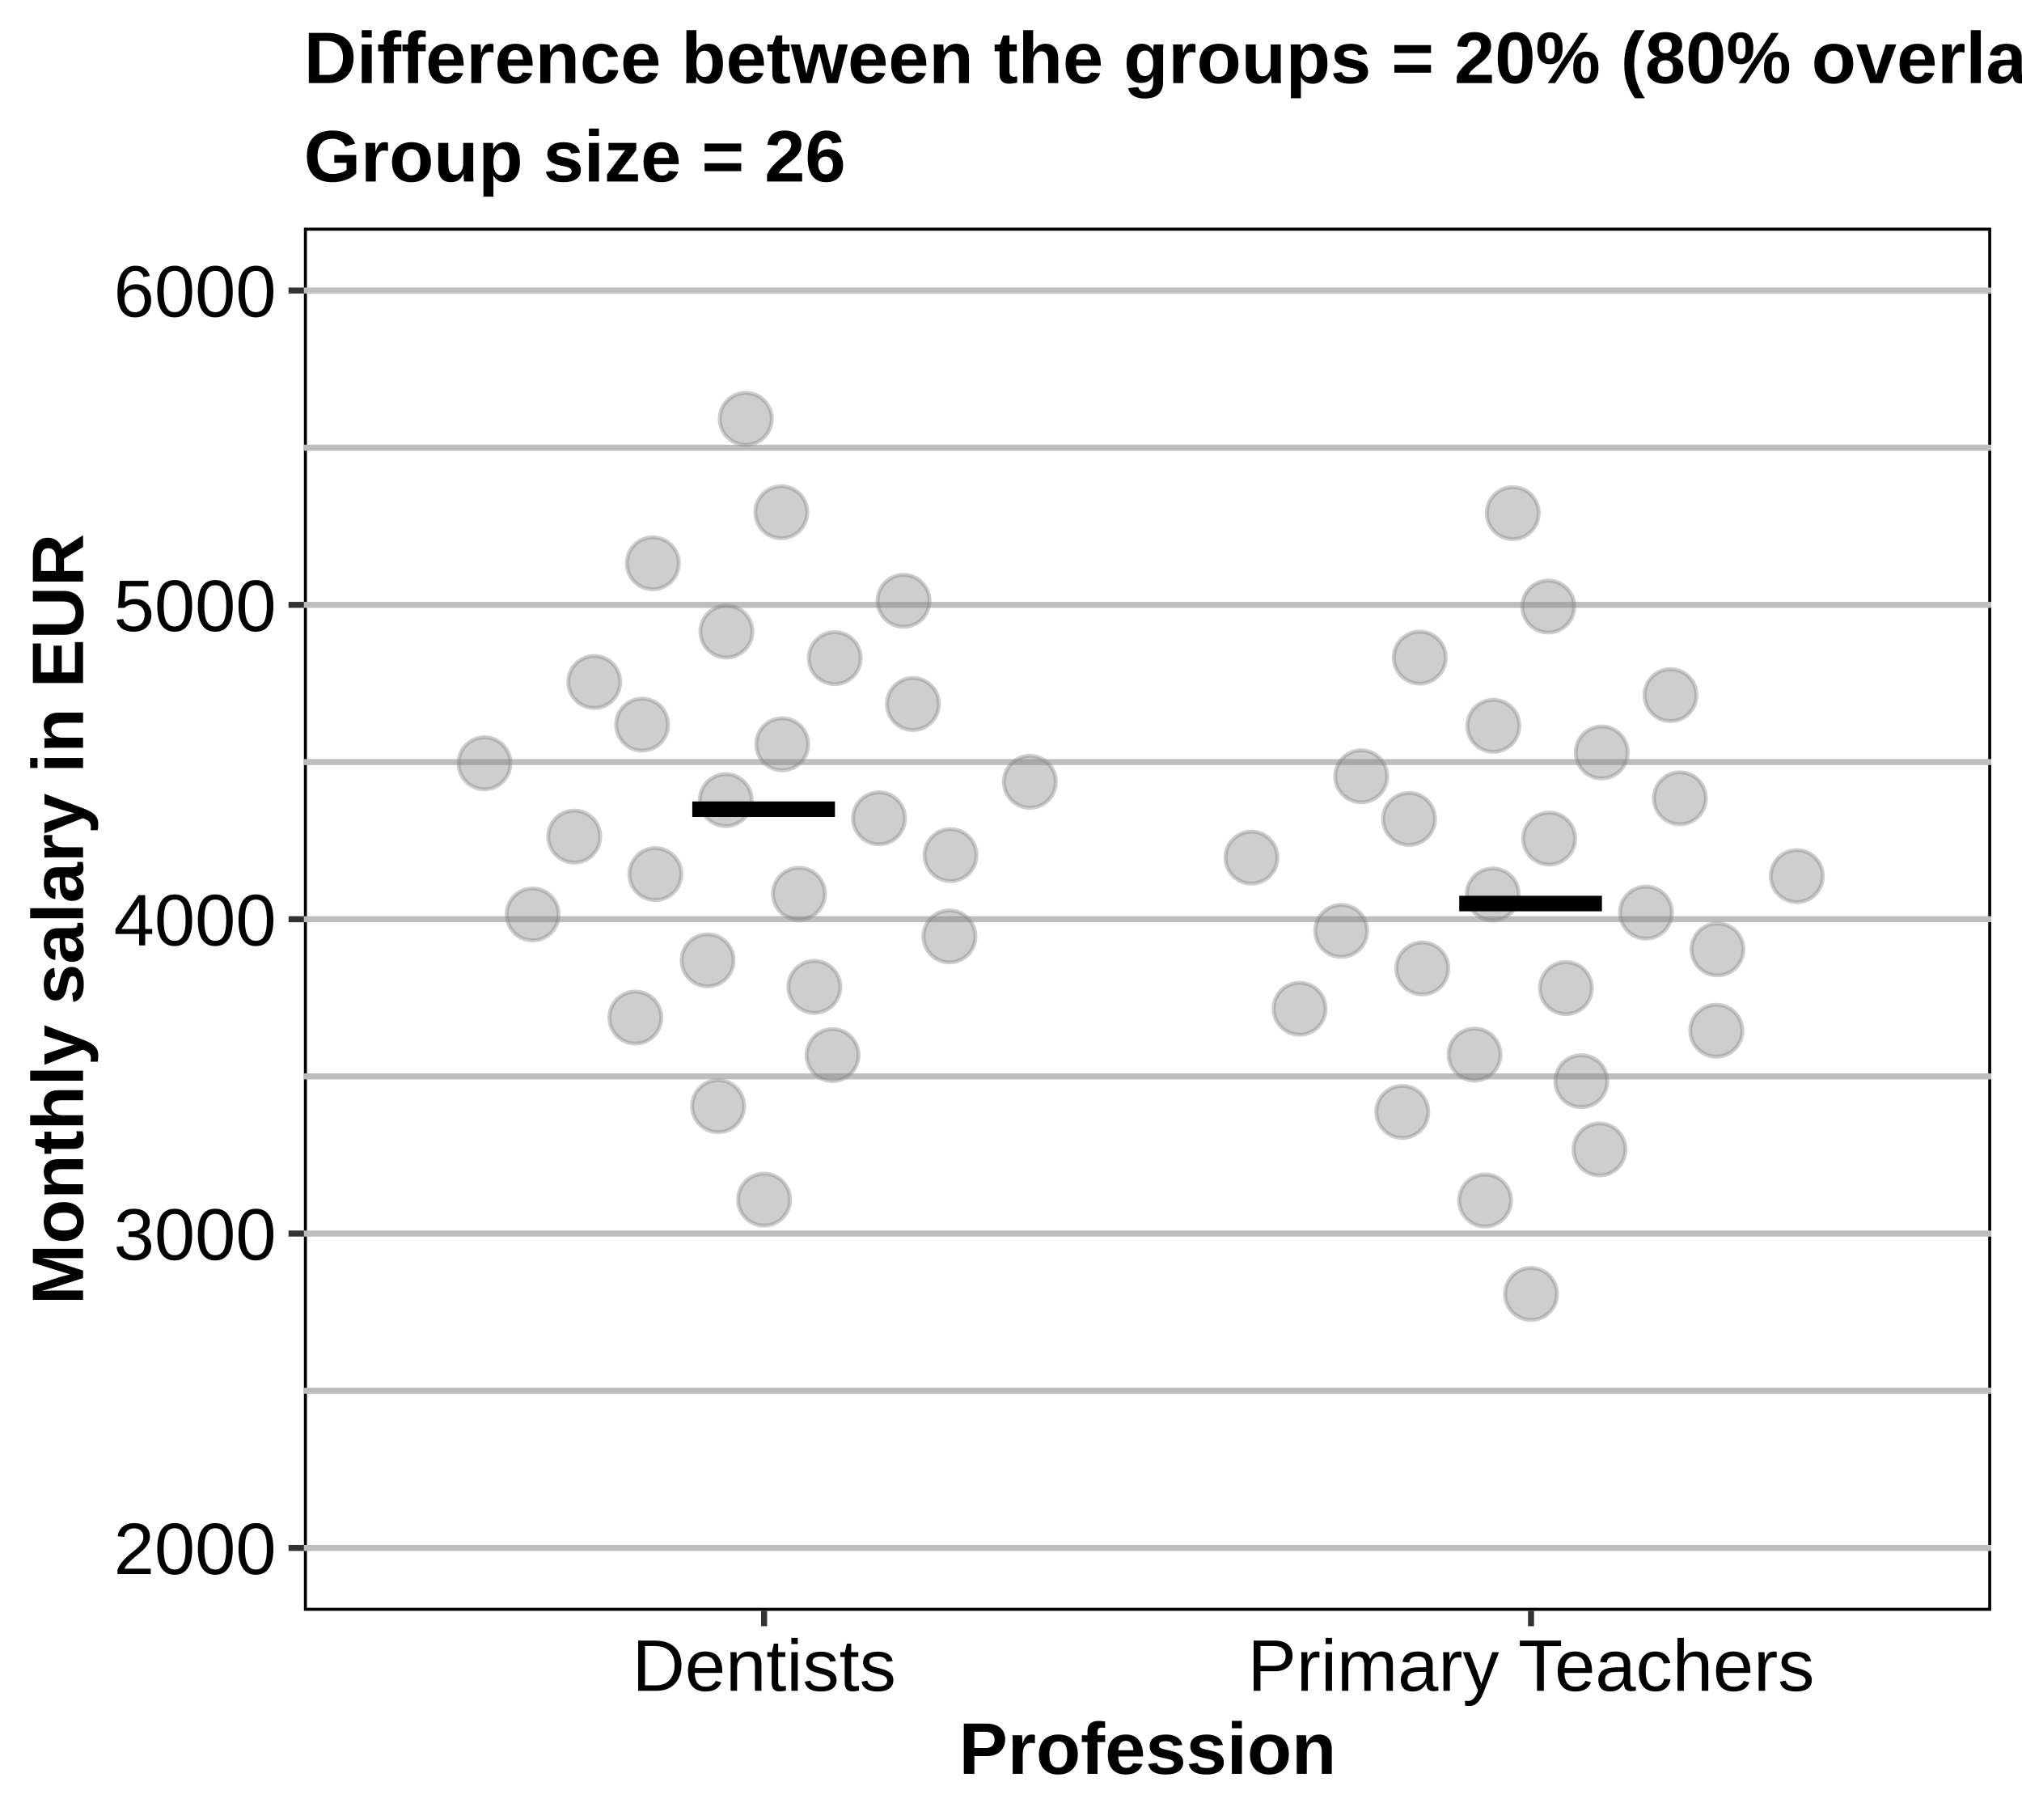
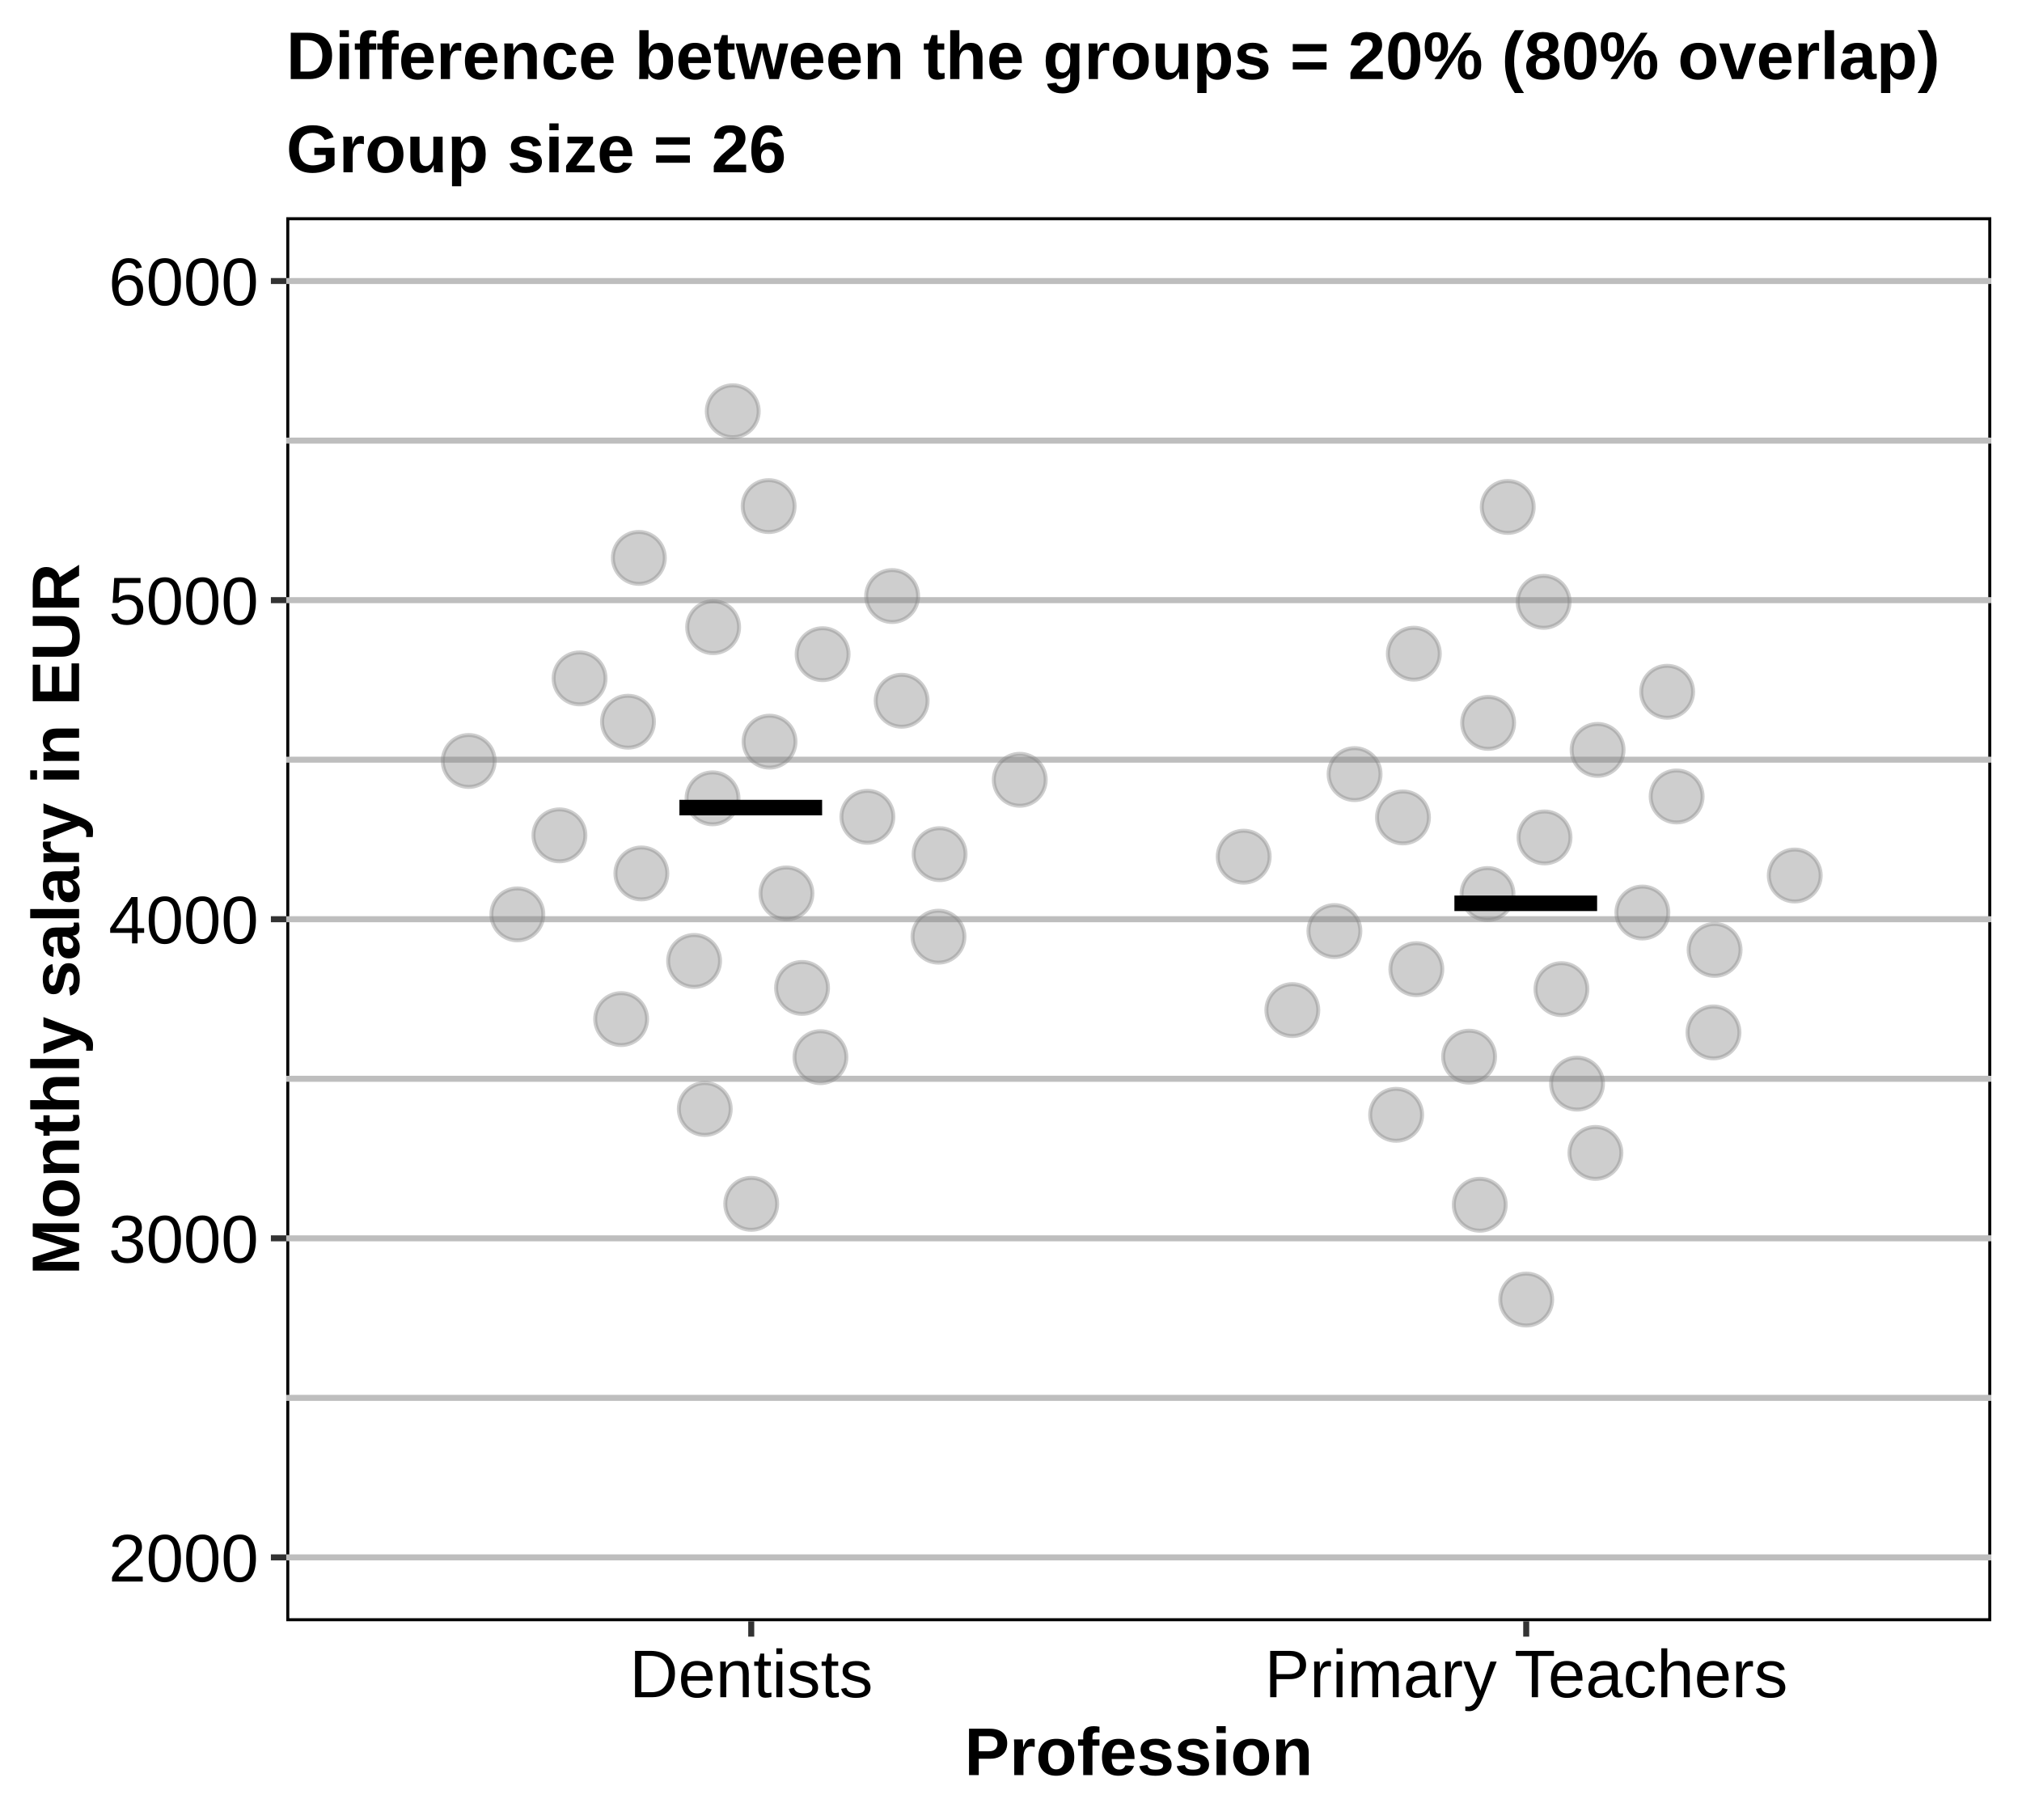
<svg xmlns="http://www.w3.org/2000/svg" class="svglite" width="360.00pt" height="324.00pt" viewBox="0 0 360.00 324.00">
  <defs>
    <style type="text/css">
    .svglite line, .svglite polyline, .svglite polygon, .svglite path, .svglite rect, .svglite circle {
      fill: none;
      stroke: #000000;
      stroke-linecap: round;
      stroke-linejoin: round;
      stroke-miterlimit: 10.00;
    }
    .svglite text {
      white-space: pre;
    }
  </style>
  </defs>
  <rect width="100%" height="100%" style="stroke: none; fill: #FFFFFF;" />
  <defs>
    <clipPath id="cpMC4wMHwzNjAuMDB8MC4wMHwzMjQuMDA=">
      <rect x="0.00" y="0.00" width="360.00" height="324.00" />
    </clipPath>
  </defs>
  <g clip-path="url(#cpMC4wMHwzNjAuMDB8MC4wMHwzMjQuMDA=)">
    <rect x="0.00" y="0.00" width="360.00" height="324.00" style="stroke-width: 1.07; stroke: #FFFFFF; fill: #FFFFFF;" />
  </g>
  <defs>
-     <clipPath id="cpNTQuMTF8MzU0LjUyfDQwLjUzfDI4Ni43Ng==">
-       <rect x="54.11" y="40.53" width="300.41" height="246.23" />
+     <clipPath id="cpNTAuOTd8MzU0LjUyfDM4LjY3fDI4OC42Mg==">
+       <rect x="50.97" y="38.67" width="303.56" height="249.94" />
    </clipPath>
  </defs>
-   <g clip-path="url(#cpNTQuMTF8MzU0LjUyfDQwLjUzfDI4Ni43Ng==)">
-     <rect x="54.11" y="40.53" width="300.41" height="246.23" style="stroke-width: 1.07; fill: #FFFFFF;" />
-     <polyline points="54.11,247.59 354.52,247.59 " style="stroke-width: 1.07; stroke: #BEBEBE; stroke-linecap: butt;" />
-     <polyline points="54.11,191.62 354.52,191.62 " style="stroke-width: 1.07; stroke: #BEBEBE; stroke-linecap: butt;" />
-     <polyline points="54.11,135.66 354.52,135.66 " style="stroke-width: 1.07; stroke: #BEBEBE; stroke-linecap: butt;" />
-     <polyline points="54.11,79.70 354.52,79.70 " style="stroke-width: 1.07; stroke: #BEBEBE; stroke-linecap: butt;" />
-     <polyline points="54.11,275.57 354.52,275.57 " style="stroke-width: 1.07; stroke: #BEBEBE; stroke-linecap: butt;" />
-     <polyline points="54.11,219.60 354.52,219.60 " style="stroke-width: 1.07; stroke: #BEBEBE; stroke-linecap: butt;" />
-     <polyline points="54.11,163.64 354.52,163.64 " style="stroke-width: 1.07; stroke: #BEBEBE; stroke-linecap: butt;" />
-     <polyline points="54.11,107.68 354.52,107.68 " style="stroke-width: 1.07; stroke: #BEBEBE; stroke-linecap: butt;" />
-     <polyline points="54.11,51.72 354.52,51.72 " style="stroke-width: 1.07; stroke: #BEBEBE; stroke-linecap: butt;" />
-     <circle cx="136.04" cy="213.56" r="4.62" style="stroke-width: 0.71; stroke: #848484; stroke-opacity: 0.40; fill: #848484; fill-opacity: 0.40;" />
-     <circle cx="127.86" cy="196.92" r="4.62" style="stroke-width: 0.71; stroke: #848484; stroke-opacity: 0.40; fill: #848484; fill-opacity: 0.40;" />
-     <circle cx="148.23" cy="187.83" r="4.62" style="stroke-width: 0.71; stroke: #848484; stroke-opacity: 0.40; fill: #848484; fill-opacity: 0.40;" />
-     <circle cx="113.12" cy="181.15" r="4.62" style="stroke-width: 0.71; stroke: #848484; stroke-opacity: 0.40; fill: #848484; fill-opacity: 0.40;" />
-     <circle cx="144.99" cy="175.69" r="4.62" style="stroke-width: 0.71; stroke: #848484; stroke-opacity: 0.40; fill: #848484; fill-opacity: 0.40;" />
-     <circle cx="125.98" cy="170.96" r="4.62" style="stroke-width: 0.71; stroke: #848484; stroke-opacity: 0.40; fill: #848484; fill-opacity: 0.40;" />
-     <circle cx="169.04" cy="166.70" r="4.62" style="stroke-width: 0.71; stroke: #848484; stroke-opacity: 0.40; fill: #848484; fill-opacity: 0.40;" />
-     <circle cx="94.83" cy="162.79" r="4.62" style="stroke-width: 0.71; stroke: #848484; stroke-opacity: 0.40; fill: #848484; fill-opacity: 0.40;" />
-     <circle cx="142.25" cy="159.11" r="4.62" style="stroke-width: 0.71; stroke: #848484; stroke-opacity: 0.40; fill: #848484; fill-opacity: 0.40;" />
-     <circle cx="116.68" cy="155.61" r="4.62" style="stroke-width: 0.71; stroke: #848484; stroke-opacity: 0.40; fill: #848484; fill-opacity: 0.40;" />
-     <circle cx="169.23" cy="152.23" r="4.62" style="stroke-width: 0.71; stroke: #848484; stroke-opacity: 0.40; fill: #848484; fill-opacity: 0.40;" />
-     <circle cx="102.24" cy="148.93" r="4.62" style="stroke-width: 0.71; stroke: #848484; stroke-opacity: 0.40; fill: #848484; fill-opacity: 0.40;" />
-     <circle cx="156.50" cy="145.68" r="4.62" style="stroke-width: 0.71; stroke: #848484; stroke-opacity: 0.40; fill: #848484; fill-opacity: 0.40;" />
-     <circle cx="129.22" cy="142.44" r="4.62" style="stroke-width: 0.71; stroke: #848484; stroke-opacity: 0.40; fill: #848484; fill-opacity: 0.40;" />
-     <circle cx="183.36" cy="139.18" r="4.62" style="stroke-width: 0.71; stroke: #848484; stroke-opacity: 0.40; fill: #848484; fill-opacity: 0.40;" />
-     <circle cx="86.26" cy="135.88" r="4.62" style="stroke-width: 0.71; stroke: #848484; stroke-opacity: 0.40; fill: #848484; fill-opacity: 0.40;" />
-     <circle cx="139.27" cy="132.50" r="4.62" style="stroke-width: 0.71; stroke: #848484; stroke-opacity: 0.40; fill: #848484; fill-opacity: 0.40;" />
-     <circle cx="114.33" cy="129.00" r="4.62" style="stroke-width: 0.71; stroke: #848484; stroke-opacity: 0.40; fill: #848484; fill-opacity: 0.40;" />
-     <circle cx="162.54" cy="125.33" r="4.62" style="stroke-width: 0.71; stroke: #848484; stroke-opacity: 0.40; fill: #848484; fill-opacity: 0.40;" />
-     <circle cx="105.80" cy="121.41" r="4.62" style="stroke-width: 0.71; stroke: #848484; stroke-opacity: 0.40; fill: #848484; fill-opacity: 0.40;" />
-     <circle cx="148.62" cy="117.16" r="4.62" style="stroke-width: 0.71; stroke: #848484; stroke-opacity: 0.40; fill: #848484; fill-opacity: 0.40;" />
-     <circle cx="129.33" cy="112.43" r="4.62" style="stroke-width: 0.71; stroke: #848484; stroke-opacity: 0.40; fill: #848484; fill-opacity: 0.40;" />
-     <circle cx="160.87" cy="106.96" r="4.62" style="stroke-width: 0.71; stroke: #848484; stroke-opacity: 0.40; fill: #848484; fill-opacity: 0.40;" />
-     <circle cx="116.23" cy="100.28" r="4.62" style="stroke-width: 0.71; stroke: #848484; stroke-opacity: 0.40; fill: #848484; fill-opacity: 0.40;" />
-     <circle cx="139.11" cy="91.19" r="4.62" style="stroke-width: 0.71; stroke: #848484; stroke-opacity: 0.40; fill: #848484; fill-opacity: 0.40;" />
-     <circle cx="132.78" cy="74.56" r="4.62" style="stroke-width: 0.71; stroke: #848484; stroke-opacity: 0.40; fill: #848484; fill-opacity: 0.40;" />
-     <circle cx="272.59" cy="230.35" r="4.62" style="stroke-width: 0.71; stroke: #848484; stroke-opacity: 0.40; fill: #848484; fill-opacity: 0.40;" />
-     <circle cx="264.41" cy="213.71" r="4.62" style="stroke-width: 0.71; stroke: #848484; stroke-opacity: 0.40; fill: #848484; fill-opacity: 0.40;" />
-     <circle cx="284.78" cy="204.62" r="4.62" style="stroke-width: 0.71; stroke: #848484; stroke-opacity: 0.40; fill: #848484; fill-opacity: 0.40;" />
-     <circle cx="249.67" cy="197.94" r="4.62" style="stroke-width: 0.71; stroke: #848484; stroke-opacity: 0.40; fill: #848484; fill-opacity: 0.40;" />
-     <circle cx="281.54" cy="192.48" r="4.62" style="stroke-width: 0.71; stroke: #848484; stroke-opacity: 0.40; fill: #848484; fill-opacity: 0.40;" />
-     <circle cx="262.53" cy="187.74" r="4.62" style="stroke-width: 0.71; stroke: #848484; stroke-opacity: 0.40; fill: #848484; fill-opacity: 0.40;" />
-     <circle cx="305.58" cy="183.49" r="4.62" style="stroke-width: 0.71; stroke: #848484; stroke-opacity: 0.40; fill: #848484; fill-opacity: 0.40;" />
-     <circle cx="231.38" cy="179.58" r="4.62" style="stroke-width: 0.71; stroke: #848484; stroke-opacity: 0.40; fill: #848484; fill-opacity: 0.40;" />
-     <circle cx="278.80" cy="175.90" r="4.62" style="stroke-width: 0.71; stroke: #848484; stroke-opacity: 0.40; fill: #848484; fill-opacity: 0.40;" />
-     <circle cx="253.23" cy="172.40" r="4.62" style="stroke-width: 0.71; stroke: #848484; stroke-opacity: 0.40; fill: #848484; fill-opacity: 0.40;" />
-     <circle cx="305.78" cy="169.02" r="4.62" style="stroke-width: 0.71; stroke: #848484; stroke-opacity: 0.40; fill: #848484; fill-opacity: 0.40;" />
-     <circle cx="238.79" cy="165.72" r="4.62" style="stroke-width: 0.71; stroke: #848484; stroke-opacity: 0.40; fill: #848484; fill-opacity: 0.40;" />
-     <circle cx="293.05" cy="162.46" r="4.62" style="stroke-width: 0.71; stroke: #848484; stroke-opacity: 0.40; fill: #848484; fill-opacity: 0.40;" />
-     <circle cx="265.77" cy="159.23" r="4.62" style="stroke-width: 0.71; stroke: #848484; stroke-opacity: 0.40; fill: #848484; fill-opacity: 0.40;" />
-     <circle cx="319.91" cy="155.97" r="4.62" style="stroke-width: 0.71; stroke: #848484; stroke-opacity: 0.40; fill: #848484; fill-opacity: 0.40;" />
-     <circle cx="222.81" cy="152.67" r="4.62" style="stroke-width: 0.71; stroke: #848484; stroke-opacity: 0.40; fill: #848484; fill-opacity: 0.40;" />
-     <circle cx="275.82" cy="149.29" r="4.62" style="stroke-width: 0.71; stroke: #848484; stroke-opacity: 0.40; fill: #848484; fill-opacity: 0.40;" />
-     <circle cx="250.87" cy="145.79" r="4.62" style="stroke-width: 0.71; stroke: #848484; stroke-opacity: 0.40; fill: #848484; fill-opacity: 0.40;" />
-     <circle cx="299.09" cy="142.11" r="4.62" style="stroke-width: 0.71; stroke: #848484; stroke-opacity: 0.40; fill: #848484; fill-opacity: 0.40;" />
-     <circle cx="242.35" cy="138.20" r="4.62" style="stroke-width: 0.71; stroke: #848484; stroke-opacity: 0.40; fill: #848484; fill-opacity: 0.40;" />
-     <circle cx="285.17" cy="133.95" r="4.62" style="stroke-width: 0.71; stroke: #848484; stroke-opacity: 0.40; fill: #848484; fill-opacity: 0.40;" />
-     <circle cx="265.88" cy="129.21" r="4.62" style="stroke-width: 0.71; stroke: #848484; stroke-opacity: 0.40; fill: #848484; fill-opacity: 0.40;" />
-     <circle cx="297.42" cy="123.75" r="4.62" style="stroke-width: 0.71; stroke: #848484; stroke-opacity: 0.40; fill: #848484; fill-opacity: 0.40;" />
-     <circle cx="252.78" cy="117.07" r="4.62" style="stroke-width: 0.71; stroke: #848484; stroke-opacity: 0.40; fill: #848484; fill-opacity: 0.40;" />
-     <circle cx="275.66" cy="107.98" r="4.62" style="stroke-width: 0.71; stroke: #848484; stroke-opacity: 0.40; fill: #848484; fill-opacity: 0.40;" />
-     <circle cx="269.33" cy="91.35" r="4.62" style="stroke-width: 0.71; stroke: #848484; stroke-opacity: 0.40; fill: #848484; fill-opacity: 0.40;" />
-     <text x="136.04" y="136.77" text-anchor="middle" style="font-size: 43.62px; font-family: &quot;Arial&quot;;" textLength="24.26px" lengthAdjust="spacingAndGlyphs">_</text>
-     <text x="272.59" y="153.56" text-anchor="middle" style="font-size: 43.62px; font-family: &quot;Arial&quot;;" textLength="24.26px" lengthAdjust="spacingAndGlyphs">_</text>
+   <g clip-path="url(#cpNTAuOTd8MzU0LjUyfDM4LjY3fDI4OC42Mg==)">
+     <rect x="50.97" y="38.67" width="303.56" height="249.94" style="stroke-width: 1.07; fill: #FFFFFF;" />
+     <polyline points="50.97,248.85 354.52,248.85 " style="stroke-width: 1.07; stroke: #BEBEBE; stroke-linecap: butt;" />
+     <polyline points="50.97,192.05 354.52,192.05 " style="stroke-width: 1.07; stroke: #BEBEBE; stroke-linecap: butt;" />
+     <polyline points="50.97,135.24 354.52,135.24 " style="stroke-width: 1.07; stroke: #BEBEBE; stroke-linecap: butt;" />
+     <polyline points="50.97,78.44 354.52,78.44 " style="stroke-width: 1.07; stroke: #BEBEBE; stroke-linecap: butt;" />
+     <polyline points="50.97,277.25 354.52,277.25 " style="stroke-width: 1.07; stroke: #BEBEBE; stroke-linecap: butt;" />
+     <polyline points="50.97,220.45 354.52,220.45 " style="stroke-width: 1.07; stroke: #BEBEBE; stroke-linecap: butt;" />
+     <polyline points="50.97,163.64 354.52,163.64 " style="stroke-width: 1.07; stroke: #BEBEBE; stroke-linecap: butt;" />
+     <polyline points="50.97,106.84 354.52,106.84 " style="stroke-width: 1.07; stroke: #BEBEBE; stroke-linecap: butt;" />
+     <polyline points="50.97,50.03 354.52,50.03 " style="stroke-width: 1.07; stroke: #BEBEBE; stroke-linecap: butt;" />
+     <circle cx="133.75" cy="214.31" r="4.62" style="stroke-width: 0.71; stroke: #848484; stroke-opacity: 0.40; fill: #848484; fill-opacity: 0.40;" />
+     <circle cx="125.48" cy="197.42" r="4.62" style="stroke-width: 0.71; stroke: #848484; stroke-opacity: 0.40; fill: #848484; fill-opacity: 0.40;" />
+     <circle cx="146.07" cy="188.20" r="4.62" style="stroke-width: 0.71; stroke: #848484; stroke-opacity: 0.40; fill: #848484; fill-opacity: 0.40;" />
+     <circle cx="110.59" cy="181.42" r="4.62" style="stroke-width: 0.71; stroke: #848484; stroke-opacity: 0.40; fill: #848484; fill-opacity: 0.40;" />
+     <circle cx="142.80" cy="175.87" r="4.62" style="stroke-width: 0.71; stroke: #848484; stroke-opacity: 0.40; fill: #848484; fill-opacity: 0.40;" />
+     <circle cx="123.58" cy="171.07" r="4.62" style="stroke-width: 0.71; stroke: #848484; stroke-opacity: 0.40; fill: #848484; fill-opacity: 0.40;" />
+     <circle cx="167.09" cy="166.75" r="4.62" style="stroke-width: 0.71; stroke: #848484; stroke-opacity: 0.40; fill: #848484; fill-opacity: 0.40;" />
+     <circle cx="92.11" cy="162.78" r="4.62" style="stroke-width: 0.71; stroke: #848484; stroke-opacity: 0.40; fill: #848484; fill-opacity: 0.40;" />
+     <circle cx="140.02" cy="159.05" r="4.62" style="stroke-width: 0.71; stroke: #848484; stroke-opacity: 0.40; fill: #848484; fill-opacity: 0.40;" />
+     <circle cx="114.19" cy="155.49" r="4.62" style="stroke-width: 0.71; stroke: #848484; stroke-opacity: 0.40; fill: #848484; fill-opacity: 0.40;" />
+     <circle cx="167.29" cy="152.06" r="4.62" style="stroke-width: 0.71; stroke: #848484; stroke-opacity: 0.40; fill: #848484; fill-opacity: 0.40;" />
+     <circle cx="99.60" cy="148.71" r="4.62" style="stroke-width: 0.71; stroke: #848484; stroke-opacity: 0.40; fill: #848484; fill-opacity: 0.40;" />
+     <circle cx="154.43" cy="145.41" r="4.62" style="stroke-width: 0.71; stroke: #848484; stroke-opacity: 0.40; fill: #848484; fill-opacity: 0.40;" />
+     <circle cx="126.86" cy="142.12" r="4.62" style="stroke-width: 0.71; stroke: #848484; stroke-opacity: 0.40; fill: #848484; fill-opacity: 0.40;" />
+     <circle cx="181.56" cy="138.82" r="4.62" style="stroke-width: 0.71; stroke: #848484; stroke-opacity: 0.40; fill: #848484; fill-opacity: 0.40;" />
+     <circle cx="83.45" cy="135.47" r="4.62" style="stroke-width: 0.71; stroke: #848484; stroke-opacity: 0.40; fill: #848484; fill-opacity: 0.40;" />
+     <circle cx="137.01" cy="132.03" r="4.62" style="stroke-width: 0.71; stroke: #848484; stroke-opacity: 0.40; fill: #848484; fill-opacity: 0.40;" />
+     <circle cx="111.81" cy="128.48" r="4.62" style="stroke-width: 0.71; stroke: #848484; stroke-opacity: 0.40; fill: #848484; fill-opacity: 0.40;" />
+     <circle cx="160.53" cy="124.75" r="4.62" style="stroke-width: 0.71; stroke: #848484; stroke-opacity: 0.40; fill: #848484; fill-opacity: 0.40;" />
+     <circle cx="103.19" cy="120.77" r="4.62" style="stroke-width: 0.71; stroke: #848484; stroke-opacity: 0.40; fill: #848484; fill-opacity: 0.40;" />
+     <circle cx="146.46" cy="116.46" r="4.62" style="stroke-width: 0.71; stroke: #848484; stroke-opacity: 0.40; fill: #848484; fill-opacity: 0.40;" />
+     <circle cx="126.97" cy="111.65" r="4.62" style="stroke-width: 0.71; stroke: #848484; stroke-opacity: 0.40; fill: #848484; fill-opacity: 0.40;" />
+     <circle cx="158.84" cy="106.11" r="4.62" style="stroke-width: 0.71; stroke: #848484; stroke-opacity: 0.40; fill: #848484; fill-opacity: 0.40;" />
+     <circle cx="113.74" cy="99.32" r="4.62" style="stroke-width: 0.71; stroke: #848484; stroke-opacity: 0.40; fill: #848484; fill-opacity: 0.40;" />
+     <circle cx="136.85" cy="90.10" r="4.62" style="stroke-width: 0.71; stroke: #848484; stroke-opacity: 0.40; fill: #848484; fill-opacity: 0.40;" />
+     <circle cx="130.46" cy="73.21" r="4.62" style="stroke-width: 0.71; stroke: #848484; stroke-opacity: 0.40; fill: #848484; fill-opacity: 0.40;" />
+     <circle cx="271.73" cy="231.35" r="4.62" style="stroke-width: 0.71; stroke: #848484; stroke-opacity: 0.40; fill: #848484; fill-opacity: 0.40;" />
+     <circle cx="263.46" cy="214.47" r="4.62" style="stroke-width: 0.71; stroke: #848484; stroke-opacity: 0.40; fill: #848484; fill-opacity: 0.40;" />
+     <circle cx="284.05" cy="205.24" r="4.62" style="stroke-width: 0.71; stroke: #848484; stroke-opacity: 0.40; fill: #848484; fill-opacity: 0.40;" />
+     <circle cx="248.57" cy="198.46" r="4.62" style="stroke-width: 0.71; stroke: #848484; stroke-opacity: 0.40; fill: #848484; fill-opacity: 0.40;" />
+     <circle cx="280.78" cy="192.91" r="4.62" style="stroke-width: 0.71; stroke: #848484; stroke-opacity: 0.40; fill: #848484; fill-opacity: 0.40;" />
+     <circle cx="261.56" cy="188.11" r="4.62" style="stroke-width: 0.71; stroke: #848484; stroke-opacity: 0.40; fill: #848484; fill-opacity: 0.40;" />
+     <circle cx="305.07" cy="183.79" r="4.62" style="stroke-width: 0.71; stroke: #848484; stroke-opacity: 0.40; fill: #848484; fill-opacity: 0.40;" />
+     <circle cx="230.09" cy="179.82" r="4.62" style="stroke-width: 0.71; stroke: #848484; stroke-opacity: 0.40; fill: #848484; fill-opacity: 0.40;" />
+     <circle cx="278.00" cy="176.09" r="4.62" style="stroke-width: 0.71; stroke: #848484; stroke-opacity: 0.40; fill: #848484; fill-opacity: 0.40;" />
+     <circle cx="252.17" cy="172.53" r="4.62" style="stroke-width: 0.71; stroke: #848484; stroke-opacity: 0.40; fill: #848484; fill-opacity: 0.40;" />
+     <circle cx="305.27" cy="169.10" r="4.62" style="stroke-width: 0.71; stroke: #848484; stroke-opacity: 0.40; fill: #848484; fill-opacity: 0.40;" />
+     <circle cx="237.58" cy="165.75" r="4.62" style="stroke-width: 0.71; stroke: #848484; stroke-opacity: 0.40; fill: #848484; fill-opacity: 0.40;" />
+     <circle cx="292.41" cy="162.45" r="4.62" style="stroke-width: 0.71; stroke: #848484; stroke-opacity: 0.40; fill: #848484; fill-opacity: 0.40;" />
+     <circle cx="264.84" cy="159.16" r="4.62" style="stroke-width: 0.71; stroke: #848484; stroke-opacity: 0.40; fill: #848484; fill-opacity: 0.40;" />
+     <circle cx="319.54" cy="155.86" r="4.62" style="stroke-width: 0.71; stroke: #848484; stroke-opacity: 0.40; fill: #848484; fill-opacity: 0.40;" />
+     <circle cx="221.43" cy="152.51" r="4.62" style="stroke-width: 0.71; stroke: #848484; stroke-opacity: 0.40; fill: #848484; fill-opacity: 0.40;" />
+     <circle cx="274.99" cy="149.08" r="4.62" style="stroke-width: 0.71; stroke: #848484; stroke-opacity: 0.40; fill: #848484; fill-opacity: 0.40;" />
+     <circle cx="249.79" cy="145.52" r="4.62" style="stroke-width: 0.71; stroke: #848484; stroke-opacity: 0.40; fill: #848484; fill-opacity: 0.40;" />
+     <circle cx="298.51" cy="141.79" r="4.62" style="stroke-width: 0.71; stroke: #848484; stroke-opacity: 0.40; fill: #848484; fill-opacity: 0.40;" />
+     <circle cx="241.17" cy="137.81" r="4.62" style="stroke-width: 0.71; stroke: #848484; stroke-opacity: 0.40; fill: #848484; fill-opacity: 0.40;" />
+     <circle cx="284.44" cy="133.50" r="4.62" style="stroke-width: 0.71; stroke: #848484; stroke-opacity: 0.40; fill: #848484; fill-opacity: 0.40;" />
+     <circle cx="264.95" cy="128.69" r="4.62" style="stroke-width: 0.71; stroke: #848484; stroke-opacity: 0.40; fill: #848484; fill-opacity: 0.40;" />
+     <circle cx="296.82" cy="123.15" r="4.62" style="stroke-width: 0.71; stroke: #848484; stroke-opacity: 0.40; fill: #848484; fill-opacity: 0.40;" />
+     <circle cx="251.72" cy="116.37" r="4.62" style="stroke-width: 0.71; stroke: #848484; stroke-opacity: 0.40; fill: #848484; fill-opacity: 0.40;" />
+     <circle cx="274.83" cy="107.14" r="4.62" style="stroke-width: 0.71; stroke: #848484; stroke-opacity: 0.40; fill: #848484; fill-opacity: 0.40;" />
+     <circle cx="268.44" cy="90.25" r="4.62" style="stroke-width: 0.71; stroke: #848484; stroke-opacity: 0.40; fill: #848484; fill-opacity: 0.40;" />
+     <text x="133.75" y="136.48" text-anchor="middle" style="font-size: 43.62px; font-family: &quot;Arial&quot;;" textLength="24.26px" lengthAdjust="spacingAndGlyphs">_</text>
+     <text x="271.73" y="153.52" text-anchor="middle" style="font-size: 43.62px; font-family: &quot;Arial&quot;;" textLength="24.26px" lengthAdjust="spacingAndGlyphs">_</text>
  </g>
  <g clip-path="url(#cpMC4wMHwzNjAuMDB8MC4wMHwzMjQuMDA=)">
-     <text x="49.18" y="280.22" text-anchor="end" style="font-size: 13.00px; font-family: &quot;Arial&quot;;" textLength="28.92px" lengthAdjust="spacingAndGlyphs">2000</text>
-     <text x="49.18" y="224.26" text-anchor="end" style="font-size: 13.00px; font-family: &quot;Arial&quot;;" textLength="28.92px" lengthAdjust="spacingAndGlyphs">3000</text>
-     <text x="49.18" y="168.30" text-anchor="end" style="font-size: 13.00px; font-family: &quot;Arial&quot;;" textLength="28.92px" lengthAdjust="spacingAndGlyphs">4000</text>
-     <text x="49.18" y="112.34" text-anchor="end" style="font-size: 13.00px; font-family: &quot;Arial&quot;;" textLength="28.92px" lengthAdjust="spacingAndGlyphs">5000</text>
-     <text x="49.18" y="56.38" text-anchor="end" style="font-size: 13.00px; font-family: &quot;Arial&quot;;" textLength="28.92px" lengthAdjust="spacingAndGlyphs">6000</text>
-     <polyline points="51.37,275.57 54.11,275.57 " style="stroke-width: 1.07; stroke: #333333; stroke-linecap: butt;" />
-     <polyline points="51.37,219.60 54.11,219.60 " style="stroke-width: 1.07; stroke: #333333; stroke-linecap: butt;" />
-     <polyline points="51.37,163.64 54.11,163.64 " style="stroke-width: 1.07; stroke: #333333; stroke-linecap: butt;" />
-     <polyline points="51.37,107.68 54.11,107.68 " style="stroke-width: 1.07; stroke: #333333; stroke-linecap: butt;" />
-     <polyline points="51.37,51.72 54.11,51.72 " style="stroke-width: 1.07; stroke: #333333; stroke-linecap: butt;" />
-     <polyline points="136.04,289.50 136.04,286.76 " style="stroke-width: 1.07; stroke: #333333; stroke-linecap: butt;" />
-     <polyline points="272.59,289.50 272.59,286.76 " style="stroke-width: 1.07; stroke: #333333; stroke-linecap: butt;" />
-     <text x="136.04" y="301.00" text-anchor="middle" style="font-size: 13.00px; font-family: &quot;Arial&quot;;" textLength="46.97px" lengthAdjust="spacingAndGlyphs">Dentists</text>
-     <text x="272.59" y="301.00" text-anchor="middle" style="font-size: 13.00px; font-family: &quot;Arial&quot;;" textLength="100.90px" lengthAdjust="spacingAndGlyphs">Primary Teachers</text>
-     <text x="204.32" y="315.78" text-anchor="middle" style="font-size: 13.00px; font-weight: bold; font-family: &quot;Arial&quot;;" textLength="67.19px" lengthAdjust="spacingAndGlyphs">Profession</text>
-     <text transform="translate(14.79,163.64) rotate(-90)" text-anchor="middle" style="font-size: 13.00px; font-weight: bold; font-family: &quot;Arial&quot;;" textLength="137.27px" lengthAdjust="spacingAndGlyphs">Monthly salary in EUR</text>
-     <text x="54.11" y="32.31" style="font-size: 13.00px; font-weight: bold; font-family: &quot;Arial&quot;;" textLength="96.47px" lengthAdjust="spacingAndGlyphs">Group size = 26</text>
-     <text x="54.11" y="14.79" style="font-size: 13.00px; font-weight: bold; font-family: &quot;Arial&quot;;" textLength="318.98px" lengthAdjust="spacingAndGlyphs">Difference between the groups = 20% (80% overlap)</text>
+     <text x="46.03" y="281.55" text-anchor="end" style="font-size: 12.00px; font-family: &quot;Arial&quot;;" textLength="26.70px" lengthAdjust="spacingAndGlyphs">2000</text>
+     <text x="46.03" y="224.75" text-anchor="end" style="font-size: 12.00px; font-family: &quot;Arial&quot;;" textLength="26.70px" lengthAdjust="spacingAndGlyphs">3000</text>
+     <text x="46.03" y="167.94" text-anchor="end" style="font-size: 12.00px; font-family: &quot;Arial&quot;;" textLength="26.70px" lengthAdjust="spacingAndGlyphs">4000</text>
+     <text x="46.03" y="111.14" text-anchor="end" style="font-size: 12.00px; font-family: &quot;Arial&quot;;" textLength="26.70px" lengthAdjust="spacingAndGlyphs">5000</text>
+     <text x="46.03" y="54.33" text-anchor="end" style="font-size: 12.00px; font-family: &quot;Arial&quot;;" textLength="26.70px" lengthAdjust="spacingAndGlyphs">6000</text>
+     <polyline points="48.23,277.25 50.97,277.25 " style="stroke-width: 1.07; stroke: #333333; stroke-linecap: butt;" />
+     <polyline points="48.23,220.45 50.97,220.45 " style="stroke-width: 1.07; stroke: #333333; stroke-linecap: butt;" />
+     <polyline points="48.23,163.64 50.97,163.64 " style="stroke-width: 1.07; stroke: #333333; stroke-linecap: butt;" />
+     <polyline points="48.23,106.84 50.97,106.84 " style="stroke-width: 1.07; stroke: #333333; stroke-linecap: butt;" />
+     <polyline points="48.23,50.03 50.97,50.03 " style="stroke-width: 1.07; stroke: #333333; stroke-linecap: butt;" />
+     <polyline points="133.75,291.36 133.75,288.62 " style="stroke-width: 1.07; stroke: #333333; stroke-linecap: butt;" />
+     <polyline points="271.73,291.36 271.73,288.62 " style="stroke-width: 1.07; stroke: #333333; stroke-linecap: butt;" />
+     <text x="133.75" y="302.14" text-anchor="middle" style="font-size: 12.00px; font-family: &quot;Arial&quot;;" textLength="43.36px" lengthAdjust="spacingAndGlyphs">Dentists</text>
+     <text x="271.73" y="302.14" text-anchor="middle" style="font-size: 12.00px; font-family: &quot;Arial&quot;;" textLength="93.16px" lengthAdjust="spacingAndGlyphs">Primary Teachers</text>
+     <text x="202.74" y="316.00" text-anchor="middle" style="font-size: 12.00px; font-weight: bold; font-family: &quot;Arial&quot;;" textLength="62.02px" lengthAdjust="spacingAndGlyphs">Profession</text>
+     <text transform="translate(14.08,163.64) rotate(-90)" text-anchor="middle" style="font-size: 12.00px; font-weight: bold; font-family: &quot;Arial&quot;;" textLength="126.71px" lengthAdjust="spacingAndGlyphs">Monthly salary in EUR</text>
+     <text x="50.97" y="30.67" style="font-size: 12.00px; font-weight: bold; font-family: &quot;Arial&quot;;" textLength="89.05px" lengthAdjust="spacingAndGlyphs">Group size = 26</text>
+     <text x="50.97" y="14.08" style="font-size: 12.00px; font-weight: bold; font-family: &quot;Arial&quot;;" textLength="294.44px" lengthAdjust="spacingAndGlyphs">Difference between the groups = 20% (80% overlap)</text>
  </g>
</svg>
